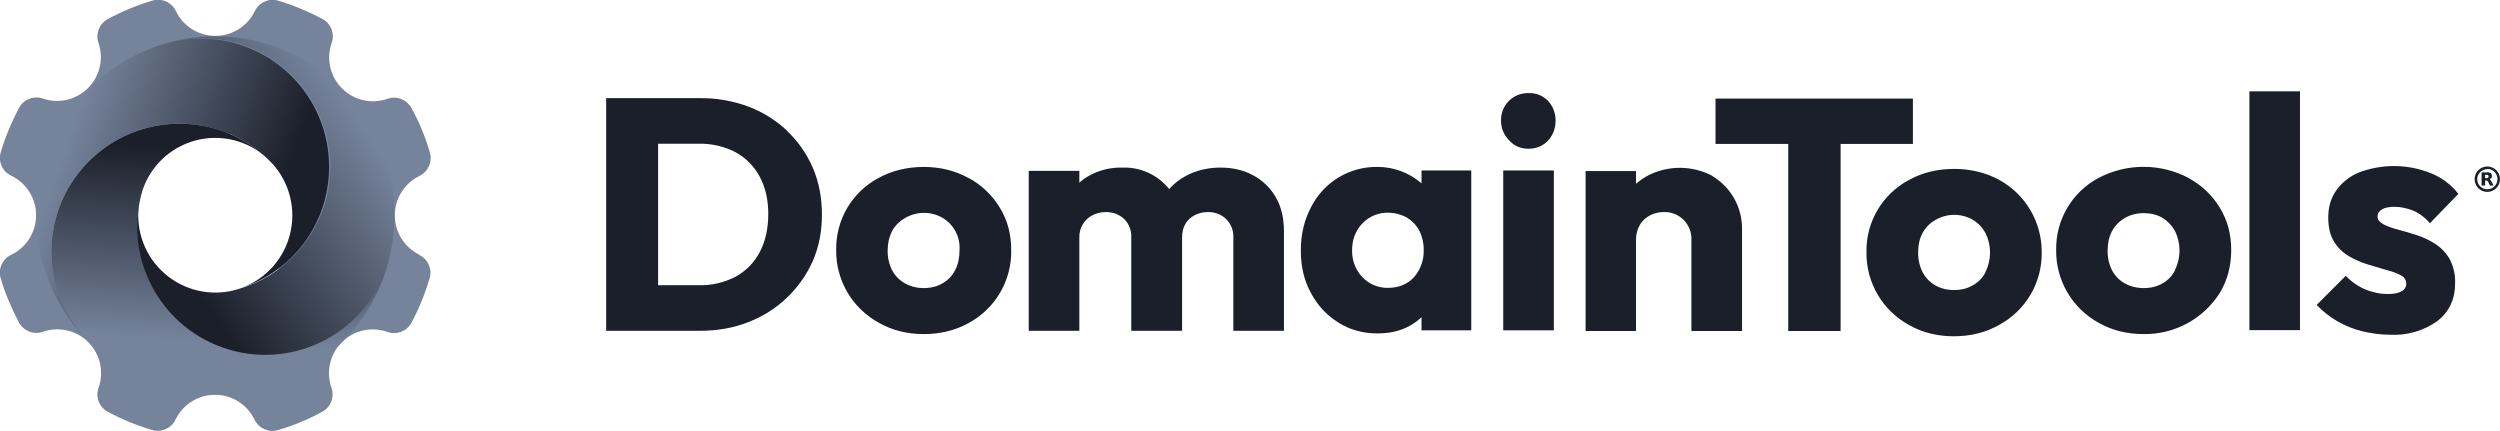
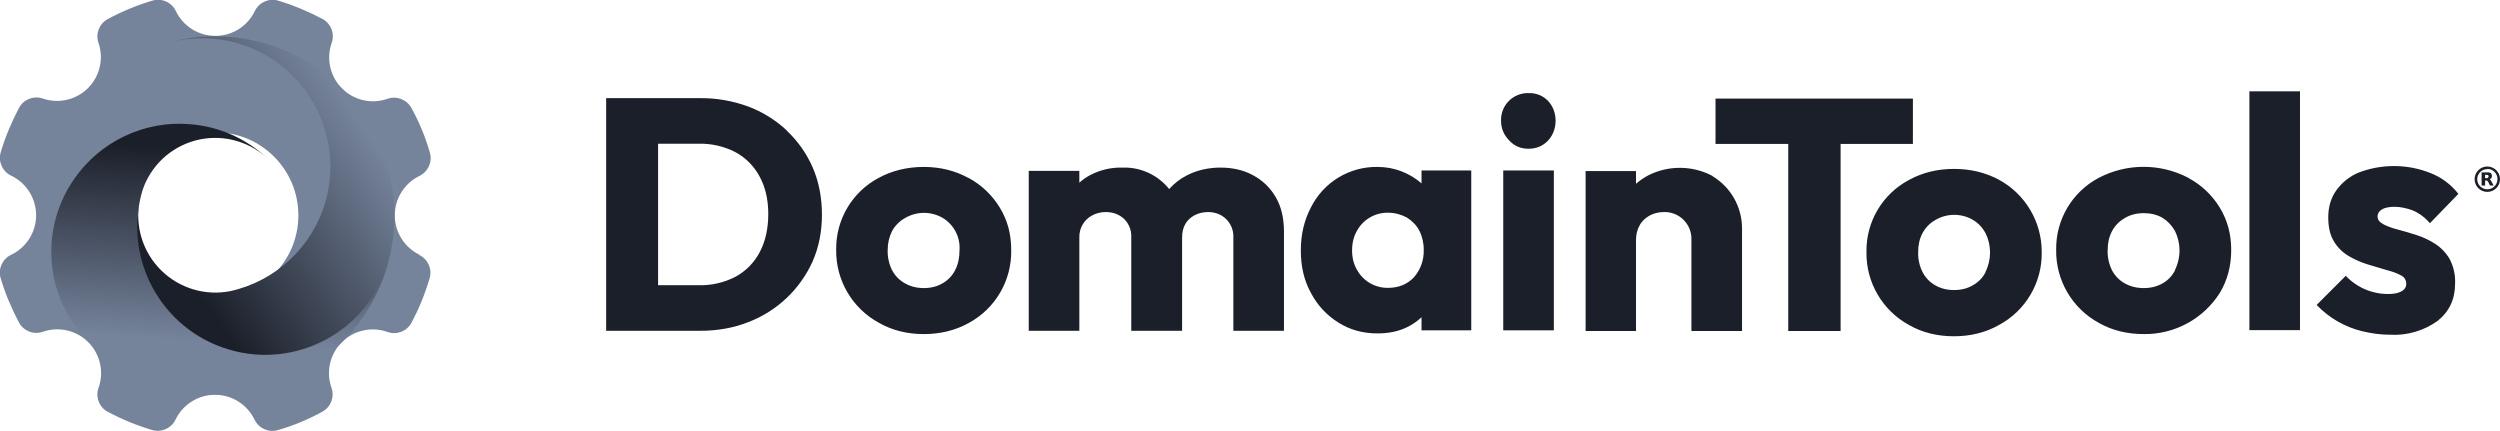
<svg xmlns="http://www.w3.org/2000/svg" xmlns:xlink="http://www.w3.org/1999/xlink" id="Layer_2" viewBox="0 0 1141.2 196.6">
  <defs>
    <linearGradient id="linear-gradient" x1="-1241.4" x2="-1275.8" y1="-1663.5" y2="-1762.9" gradientTransform="rotate(74 -1759.7 92.9)" gradientUnits="userSpaceOnUse">
      <stop offset="0" stop-color="#1b1f29" />
      <stop offset="1" stop-color="#75839b" />
    </linearGradient>
    <linearGradient xlink:href="#linear-gradient" id="linear-gradient-2" x1="-1269.2" x2="-1187" y1="-1704.2" y2="-1674.8" />
-     <linearGradient xlink:href="#linear-gradient" id="linear-gradient-3" x1="-1237.8" x2="-1295" y1="-1718.6" y2="-1637.6" />
+     <linearGradient id="linear-gradient-3" x1="-1237.8" x2="-1295" y1="-1718.6" y2="-1637.6" />
    <style>.cls-2{fill:#1b1f29}</style>
  </defs>
  <g id="Layer_1-2">
    <path d="M359.2 59.6a53 53 0 0 0-17.7-11 62.3 62.3 0 0 0-22.2-3.8h-42.6V151h43c7.8 0 15.2-1.3 22-4a52.9 52.9 0 0 0 29.3-27.8c2.8-6.4 4.2-13.5 4.2-21.2s-1.4-15.1-4.2-21.5c-2.8-6.4-6.7-12-11.8-16.8Zm-12.4 55.5a27 27 0 0 1-11 11.2 34.7 34.7 0 0 1-16.8 3.9h-18.6V65.6H319a35 35 0 0 1 16.6 3.8 27 27 0 0 1 11.1 11.1c2.7 4.9 4 10.6 4 17.2s-1.3 12.5-3.9 17.4ZM442 81.2c-6-3.3-12.8-5-20.3-5s-14.6 1.7-20.6 5a36.5 36.5 0 0 0-19.4 32.8 37.3 37.3 0 0 0 19.6 33.4c6 3.4 12.8 5.1 20.4 5.1s14.4-1.7 20.4-5a37 37 0 0 0 19.5-33.3c0-7.4-1.7-13.7-5.2-19.4a37.4 37.4 0 0 0-14.3-13.6Zm-6 42.1a14.2 14.2 0 0 1-5.7 6c-2.5 1.5-5.4 2.2-8.6 2.2s-6-.7-8.5-2.1a14.6 14.6 0 0 1-6-6.1 19.2 19.2 0 0 1-2-9c0-3.3.7-6.2 2-8.8a15 15 0 0 1 6-6 17 17 0 0 1 17-.1 15.9 15.9 0 0 1 7.8 14.8c0 3.3-.6 6.5-2 9.1ZM572 80c-4.4-2.4-9.4-3.5-14.9-3.5s-10.8 1.2-15.4 3.6a27 27 0 0 0-8 6.2 26.1 26.1 0 0 0-21.2-9.8 30 30 0 0 0-14.6 3.3 24 24 0 0 0-5.2 3.6V78h-23.1v73h23.1v-42.6a11 11 0 0 1 5.9-10.1 13 13 0 0 1 6.1-1.5c3.3 0 6.1 1 8.4 3.1a11 11 0 0 1 3.3 8.5V151h23.2v-42.6c0-2.4.5-4.5 1.5-6.2 1-1.7 2.4-3 4.3-4 1.8-.9 3.8-1.4 6-1.4 3.2 0 6 1 8.2 3.1a11 11 0 0 1 3.4 8.5V151h23.1v-45.3c0-6.1-1.2-11.3-3.7-15.6A26 26 0 0 0 572 80Zm77 3.8a30.3 30.3 0 0 0-20.1-7.6 33.4 33.4 0 0 0-30.5 18.5c-3 5.7-4.6 12.2-4.6 19.6s1.5 13.8 4.6 19.4c3 5.7 7.2 10.2 12.5 13.5 5.3 3.4 11.3 5 17.9 5 5 0 9.5-.9 13.4-2.8a26 26 0 0 0 6.7-4.6v6h22.7v-73h-22.7v6Zm-3.6 42.8c-3 3.2-7 4.8-11.8 4.8a15.9 15.9 0 0 1-14.2-8.3c-1.5-2.6-2.2-5.5-2.2-8.8s.7-6.3 2.2-8.9a15.9 15.9 0 0 1 14.2-8.3c3.1 0 6 .8 8.6 2.2 2.4 1.5 4.4 3.5 5.7 6a19 19 0 0 1 2 8.8 18 18 0 0 1-4.5 12.5Zm52.3-84.1a12.2 12.2 0 0 0-12.5 12.6c0 3.6 1.3 6.5 3.7 9 2.4 2.6 5.3 3.8 8.8 3.8 3.7 0 6.7-1.3 9-3.8 2.2-2.4 3.4-5.5 3.4-9s-1.2-6.6-3.4-9a11.7 11.7 0 0 0-9-3.6Zm-11.5 35.3h23.1v73h-23.1zm95.5 2.5a31.9 31.9 0 0 0-29.4-.2 30 30 0 0 0-5.5 3.8v-5.8h-23v73h23v-41.6c0-2.5.6-4.8 1.7-6.7 1-1.9 2.6-3.3 4.5-4.4 1.9-1 4-1.6 6.5-1.6a12.2 12.2 0 0 1 12.6 12.6v41.7h23.1v-46.7a27.8 27.8 0 0 0-13.5-24Z" class="cls-2" />
    <path d="M873.2 45h-90.1v20.7h33.2v85.4h23.9V65.7h33V45z" class="cls-2" />
    <path d="M912.4 82c-6-3.2-12.8-4.9-20.4-4.9s-14.5 1.7-20.5 5A36.5 36.5 0 0 0 852 115a37.3 37.3 0 0 0 19.5 33.4c6 3.4 12.8 5.1 20.4 5.1s14.5-1.7 20.5-5.1A37 37 0 0 0 932 115a37.4 37.4 0 0 0-19.6-33Zm-6 42.2a14.2 14.2 0 0 1-5.8 6c-2.5 1.5-5.4 2.2-8.6 2.2s-6-.7-8.5-2.1a14.6 14.6 0 0 1-5.9-6.1 19.2 19.2 0 0 1-2-9.1c0-3.2.6-6.1 2-8.7 1.4-2.6 3.4-4.6 5.9-6a17 17 0 0 1 17-.1c2.5 1.5 4.4 3.5 5.8 6a20 20 0 0 1 0 17.9Zm92.6-43a44.2 44.2 0 0 0-41 0 36.5 36.5 0 0 0-19.4 32.8 37.3 37.3 0 0 0 19.5 33.4c6 3.4 12.8 5.1 20.5 5.1a40.4 40.4 0 0 0 34.7-18.8c3.5-5.8 5.2-12.3 5.2-19.6s-1.7-13.5-5.2-19.3a37.4 37.4 0 0 0-14.4-13.6Zm-6.1 42.1a14.2 14.2 0 0 1-5.8 6.1c-2.5 1.4-5.3 2.1-8.5 2.1s-6.1-.7-8.6-2.1a14.6 14.6 0 0 1-5.9-6 19.2 19.2 0 0 1-2-9.2c0-3.2.6-6 2-8.7 1.4-2.6 3.4-4.6 5.9-6 2.5-1.5 5.4-2.2 8.6-2.2s6 .7 8.5 2.1c2.4 1.5 4.3 3.5 5.7 6a20 20 0 0 1 0 17.9Zm33.9-81.6h23.1v109h-23.1zm60.5 53.9c1.3-.8 3.2-1.2 5.8-1.2s5.5.6 8.4 1.7a21 21 0 0 1 7.7 5.8l13-13.4a29.8 29.8 0 0 0-12.7-9.5 45.2 45.2 0 0 0-32.9-.2 24 24 0 0 0-10.2 8.2c-2.4 3.4-3.6 7.5-3.6 12.2s.9 8.2 2.6 11a19 19 0 0 0 6.6 6.6 41 41 0 0 0 8.5 3.8l8.7 2.6c2.7.7 5 1.5 6.6 2.4 1.7.8 2.6 2.1 2.6 4 0 1.4-.7 2.6-2.2 3.4-1.4.8-3.4 1.2-6 1.2a26.4 26.4 0 0 1-19.4-8.3l-13.3 13.3a42.7 42.7 0 0 0 20.8 12c4.2 1 8.4 1.6 12.7 1.6a34 34 0 0 0 21.7-6.3c5.4-4.3 8-10 8-17a22 22 0 0 0-2.5-11.3 20.7 20.7 0 0 0-6.6-6.9 35.7 35.7 0 0 0-8.5-4c-3-1-5.9-1.8-8.5-2.5-2.7-.7-4.9-1.5-6.6-2.4-1.8-1-2.7-2.1-2.7-3.6 0-1.3.7-2.4 2-3.2Z" class="cls-2" />
    <path d="M191.5 116.3a20 20 0 0 1 0-36c4-2 6-6.5 4.7-10.7-2-7.1-4.9-14-8.4-20.3a9 9 0 0 0-10.9-4.2 20 20 0 0 1-25.5-25.5 9 9 0 0 0-4.1-10.9C140.9 5.3 134 2.4 127 .3a9 9 0 0 0-10.7 4.8 20 20 0 0 1-36 0A9 9 0 0 0 69.5.3c-7.1 2.1-14 5-20.3 8.4a9 9 0 0 0-4.2 11A20 20 0 0 1 19.6 45a9 9 0 0 0-10.9 4.2C5.3 55.7 2.4 62.5.3 69.6a9 9 0 0 0 4.8 10.6 20 20 0 0 1 0 36.1A9 9 0 0 0 .3 127c2.1 7.1 5 13.9 8.4 20.3a9 9 0 0 0 11 4.1A20 20 0 0 1 45 177a9 9 0 0 0 4.2 11c6.4 3.4 13.2 6.2 20.3 8.3a9 9 0 0 0 10.6-4.7 20 20 0 0 1 36.1 0c2 4 6.5 6 10.7 4.7 7.1-2 13.9-4.9 20.3-8.4a9 9 0 0 0 4.1-10.9 20 20 0 0 1 25.5-25.5 9 9 0 0 0 11-4.1c3.4-6.4 6.2-13.2 8.3-20.3a9 9 0 0 0-4.7-10.7Zm-93.2 19.9a37.9 37.9 0 1 1 0-75.8 37.9 37.9 0 0 1 0 75.8Z" style="fill:#75839b" />
    <path d="M133.2 34.2a58.3 58.3 0 0 1-28.1 98.7 35.2 35.2 0 0 1-41.4-41 58.2 58.2 0 0 0 52.3 70.5 58.3 58.3 0 0 0 61.8-45A81.7 81.7 0 0 0 78 19.2c19.1-4.8 40.2.2 55.3 15Z" style="fill:url(#linear-gradient)" />
    <path d="M34 81.5a58.2 58.2 0 0 0 5.1 73.2l1.7 1.7.3.3 2 1.8a81.7 81.7 0 0 0 134-38.2 58.4 58.4 0 1 1-112-33.6 35 35 0 0 1 56.3-15 58.1 58.1 0 0 0-34.6-15c-21-1.8-41.1 8-52.8 24.8Z" style="fill:url(#linear-gradient-2)" />
    <path d="M75 20a81.7 81.7 0 0 0-35.8 134.7A58.4 58.4 0 0 1 124.6 75a35.2 35.2 0 0 1-14.3 56.4 58.1 58.1 0 0 0 29.8-22.3A58.6 58.6 0 0 0 75 20Z" style="fill:url(#linear-gradient-3)" />
    <path d="M1135.4 77.2a4.6 4.6 0 0 0 0 9.2 4.6 4.6 0 0 0 0-9.3m0 10.5a5.8 5.8 0 1 1 0-11.6 5.8 5.8 0 0 1 0 11.6" class="cls-2" />
    <path d="M1134.4 82.4v2.3h-1.6v-6h2.4a3 3 0 0 1 1.8.3c.3.3.5.7.5 1.3 0 .4 0 .7-.3 1-.2.2-.4.4-.8.5.2 0 .4.2.5.4l.5.8.9 1.7h-1.7l-.7-1.5-.5-.7a1 1 0 0 0-.6-.1h-.4Zm.6-1c.4 0 .6-.2.7-.3.2-.1.3-.3.3-.6s-.1-.4-.3-.6l-.7-.1h-.6v1.5h.6Z" class="cls-2" />
  </g>
</svg>
